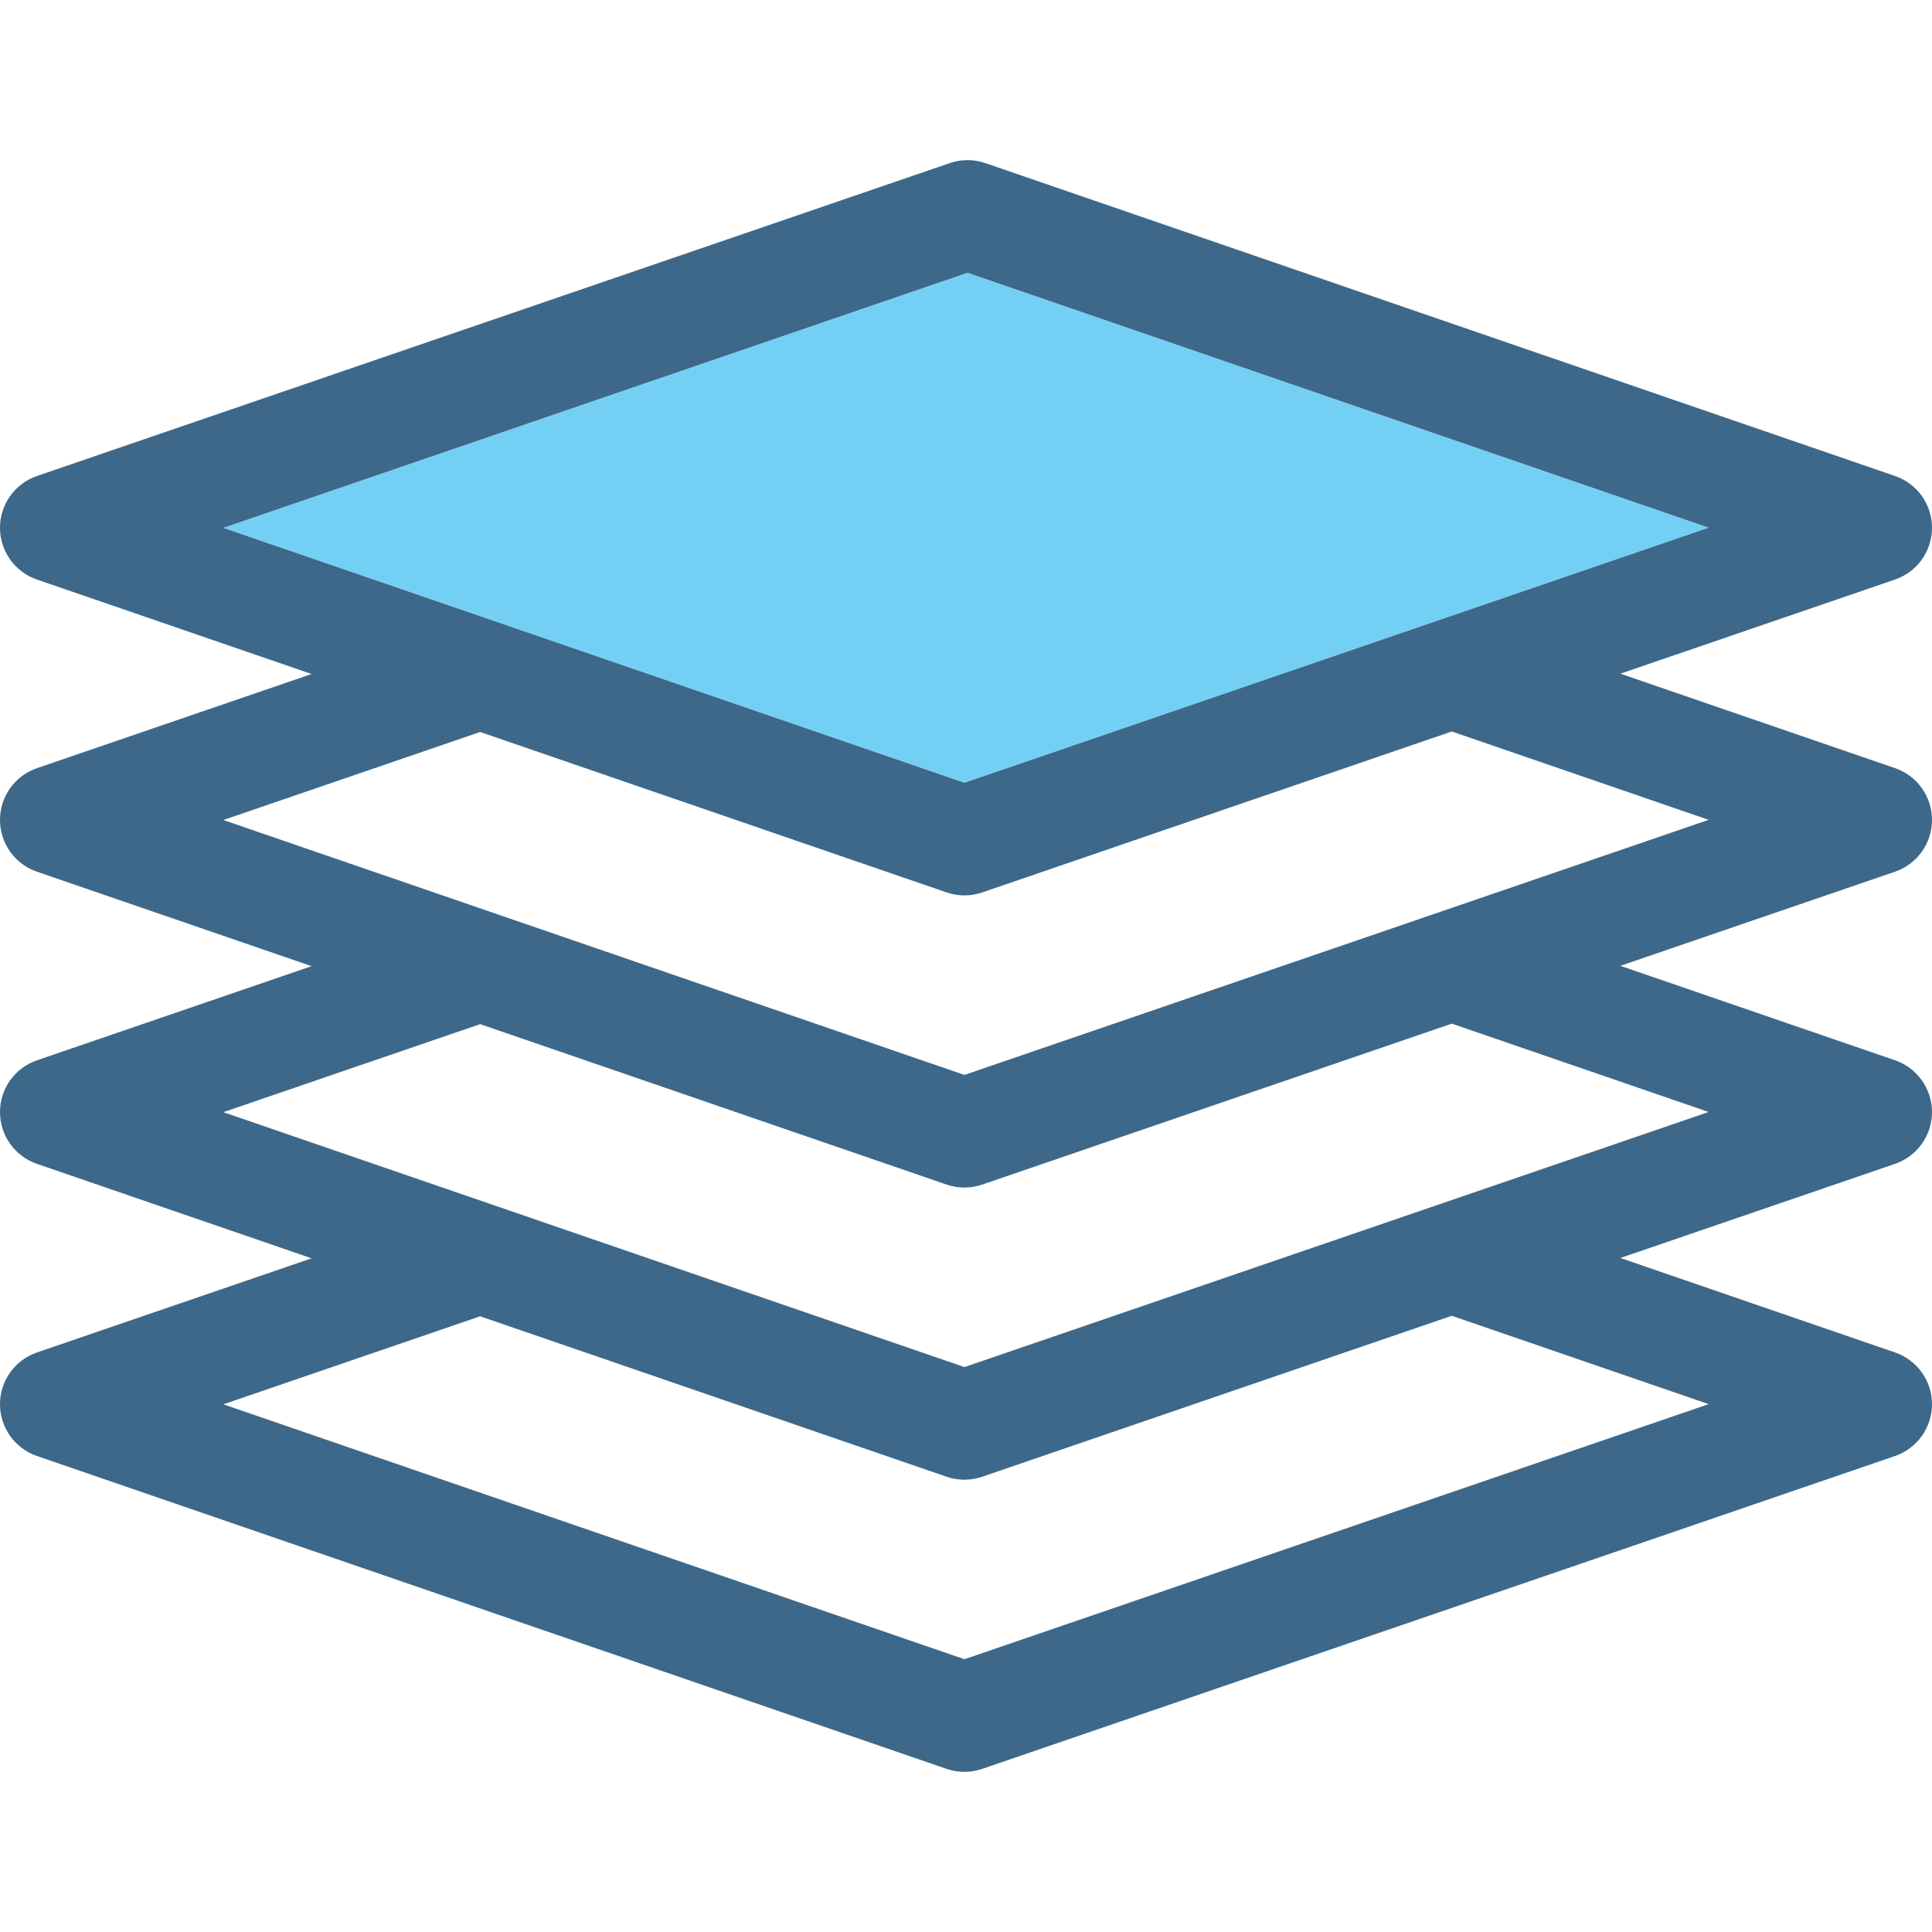
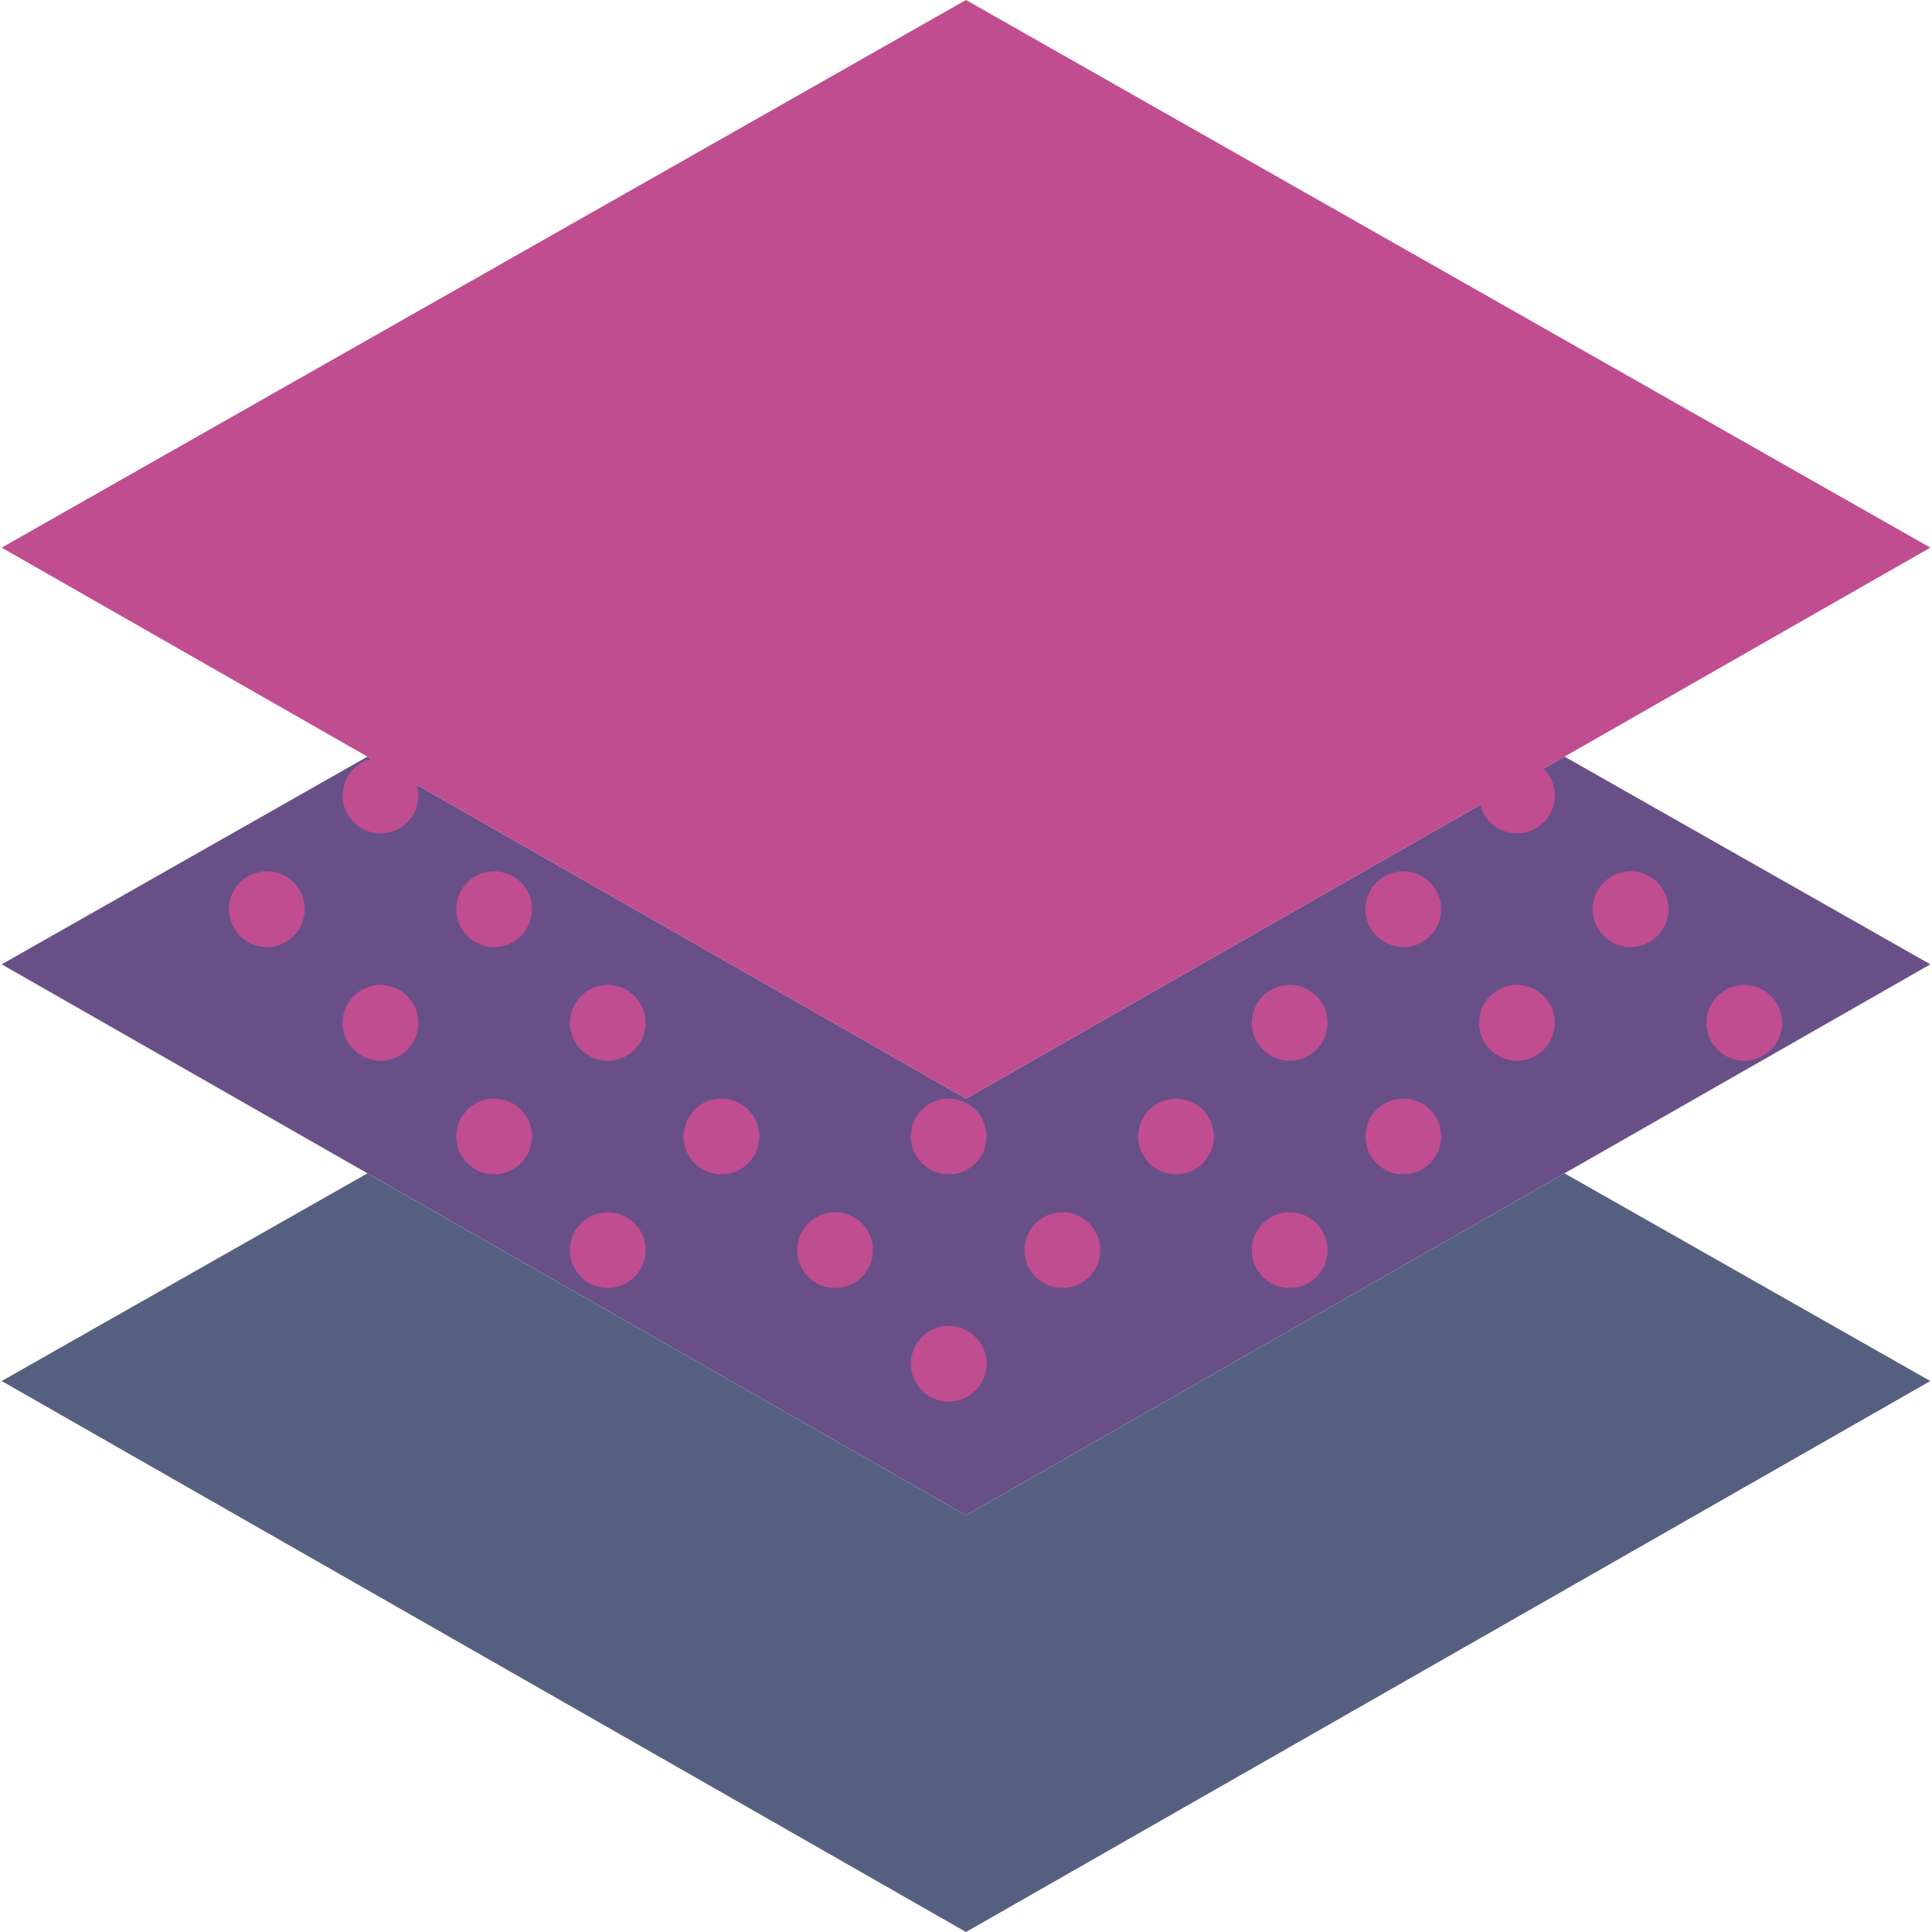
- <svg xmlns="http://www.w3.org/2000/svg" version="1.1" id="Capa_1" x="0px" y="0px" viewBox="0 0 423.477 423.477" style="enable-background:new 0 0 423.477 423.477;" xml:space="preserve">
+ <svg xmlns="http://www.w3.org/2000/svg" version="1.1" id="Capa_1" x="0px" y="0px" viewBox="0 0 51 51" style="enable-background:new 0 0 51 51;" xml:space="preserve">
+   <polygon style="fill:#694F87;" points="25.5,29 9.7,19.973 0.044,25.456 25.5,40 50.956,25.456 41.3,19.973 " />
  <g>
-     <g>
-       <path style="fill:none;" d="M215.283,323.689c-1.262,0.433-2.576,0.648-3.891,0.648c-1.32,0-2.639-0.218-3.904-0.652    l-102.242-35.166l-56.293,19.295l162.445,55.873l163.125-55.912l-56.307-19.367L215.283,323.689z" />
-       <path style="fill:none;" d="M215.283,259.652c-1.262,0.433-2.576,0.648-3.891,0.648c-1.32,0-2.639-0.218-3.904-0.652    l-102.242-35.166l-56.295,19.295l162.447,55.873l163.125-55.912l-56.309-19.366L215.283,259.652z" />
-       <path style="fill:none;" d="M215.283,195.615c-1.262,0.433-2.576,0.648-3.891,0.648c-1.32,0-2.639-0.218-3.904-0.652    l-102.242-35.166L48.953,179.74l162.445,55.873l163.125-55.912l-56.307-19.367L215.283,195.615z" />
-       <polygon style="fill:#73D0F4;" points="374.523,115.664 212.076,59.791 48.951,115.703 211.398,171.576   " />
-       <path style="fill:#3D6889;" d="M423.477,179.727c0.002-5.126-3.25-9.688-8.098-11.355l-60.203-20.707l60.191-20.631    c4.848-1.662,8.105-6.22,8.109-11.346c0.002-5.125-3.25-9.687-8.098-11.354l-199.393-68.58c-2.525-0.868-5.27-0.872-7.795-0.004    L8.108,104.332c-4.849,1.662-8.106,6.22-8.108,11.346c-0.004,5.125,3.25,9.687,8.097,11.354l60.204,20.707L8.109,168.369    c-4.85,1.662-8.107,6.22-8.109,11.345c-0.004,5.126,3.25,9.688,8.097,11.355l60.204,20.707L8.108,232.406    C3.26,234.068,0.002,238.625,0,243.75c-0.004,5.126,3.25,9.688,8.097,11.355l60.204,20.707L8.109,296.443    c-4.85,1.662-8.107,6.22-8.109,11.345c-0.004,5.126,3.25,9.688,8.097,11.354l199.392,68.58c1.266,0.435,2.584,0.652,3.904,0.652    c1.314,0,2.629-0.216,3.891-0.648l200.084-68.58c4.848-1.662,8.105-6.22,8.109-11.345c0.002-5.126-3.25-9.688-8.098-11.354    l-60.203-20.707l60.191-20.631c4.848-1.662,8.105-6.22,8.109-11.346c0.002-5.125-3.25-9.687-8.098-11.354l-60.203-20.707    l60.191-20.631C420.215,189.41,423.473,184.852,423.477,179.727z M48.951,115.703l163.125-55.912l162.447,55.873l-163.125,55.912    L48.951,115.703z M374.523,307.775l-163.125,55.912L48.953,307.814l56.293-19.295l102.242,35.166    c1.266,0.435,2.584,0.652,3.904,0.652c1.314,0,2.629-0.216,3.891-0.648l102.934-35.281L374.523,307.775z M374.523,243.738    L211.398,299.65L48.951,243.777l56.295-19.295l102.242,35.166c1.266,0.435,2.584,0.652,3.904,0.652    c1.314,0,2.629-0.216,3.891-0.648l102.932-35.28L374.523,243.738z M211.398,235.613L48.953,179.74l56.293-19.295l102.242,35.166    c1.266,0.434,2.584,0.652,3.904,0.652c1.314,0,2.629-0.216,3.891-0.648l102.934-35.281l56.307,19.367L211.398,235.613z" />
-     </g>
+     <polygon style="fill:#556080;" points="25.5,40 9.7,30.973 0.044,36.456 25.5,51 50.956,36.456 41.3,30.973  " />
  </g>
+   <g>
+     <circle style="fill:#BF4D90;" cx="40.044" cy="21" r="1" />
+     <circle style="fill:#BF4D90;" cx="43.044" cy="24" r="1" />
+     <circle style="fill:#BF4D90;" cx="10.044" cy="21" r="1" />
+     <circle style="fill:#BF4D90;" cx="37.044" cy="24" r="1" />
+     <circle style="fill:#BF4D90;" cx="7.044" cy="24" r="1" />
+     <circle style="fill:#BF4D90;" cx="13.044" cy="24" r="1" />
+     <circle style="fill:#BF4D90;" cx="10.044" cy="27" r="1" />
+     <circle style="fill:#BF4D90;" cx="16.044" cy="27" r="1" />
+     <circle style="fill:#BF4D90;" cx="16.044" cy="33" r="1" />
+     <circle style="fill:#BF4D90;" cx="13.044" cy="30" r="1" />
+     <circle style="fill:#BF4D90;" cx="19.044" cy="30" r="1" />
+     <circle style="fill:#BF4D90;" cx="22.044" cy="33" r="1" />
+     <circle style="fill:#BF4D90;" cx="28.044" cy="33" r="1" />
+     <circle style="fill:#BF4D90;" cx="25.044" cy="30" r="1" />
+     <circle style="fill:#BF4D90;" cx="31.044" cy="30" r="1" />
+     <circle style="fill:#BF4D90;" cx="25.044" cy="36" r="1" />
+     <circle style="fill:#BF4D90;" cx="34.044" cy="27" r="1" />
+     <circle style="fill:#BF4D90;" cx="40.044" cy="27" r="1" />
+     <circle style="fill:#BF4D90;" cx="34.044" cy="33" r="1" />
+     <circle style="fill:#BF4D90;" cx="37.044" cy="30" r="1" />
+     <circle style="fill:#BF4D90;" cx="46.044" cy="27" r="1" />
+   </g>
+   <polygon style="fill:#BF4D90;" points="50.956,14.456 25.5,29 0.044,14.456 25.5,0 " />
  <g>
</g>
  <g>
</g>
  <g>
</g>
  <g>
</g>
  <g>
</g>
  <g>
</g>
  <g>
</g>
  <g>
</g>
  <g>
</g>
  <g>
</g>
  <g>
</g>
  <g>
</g>
  <g>
</g>
  <g>
</g>
  <g>
</g>
</svg>
